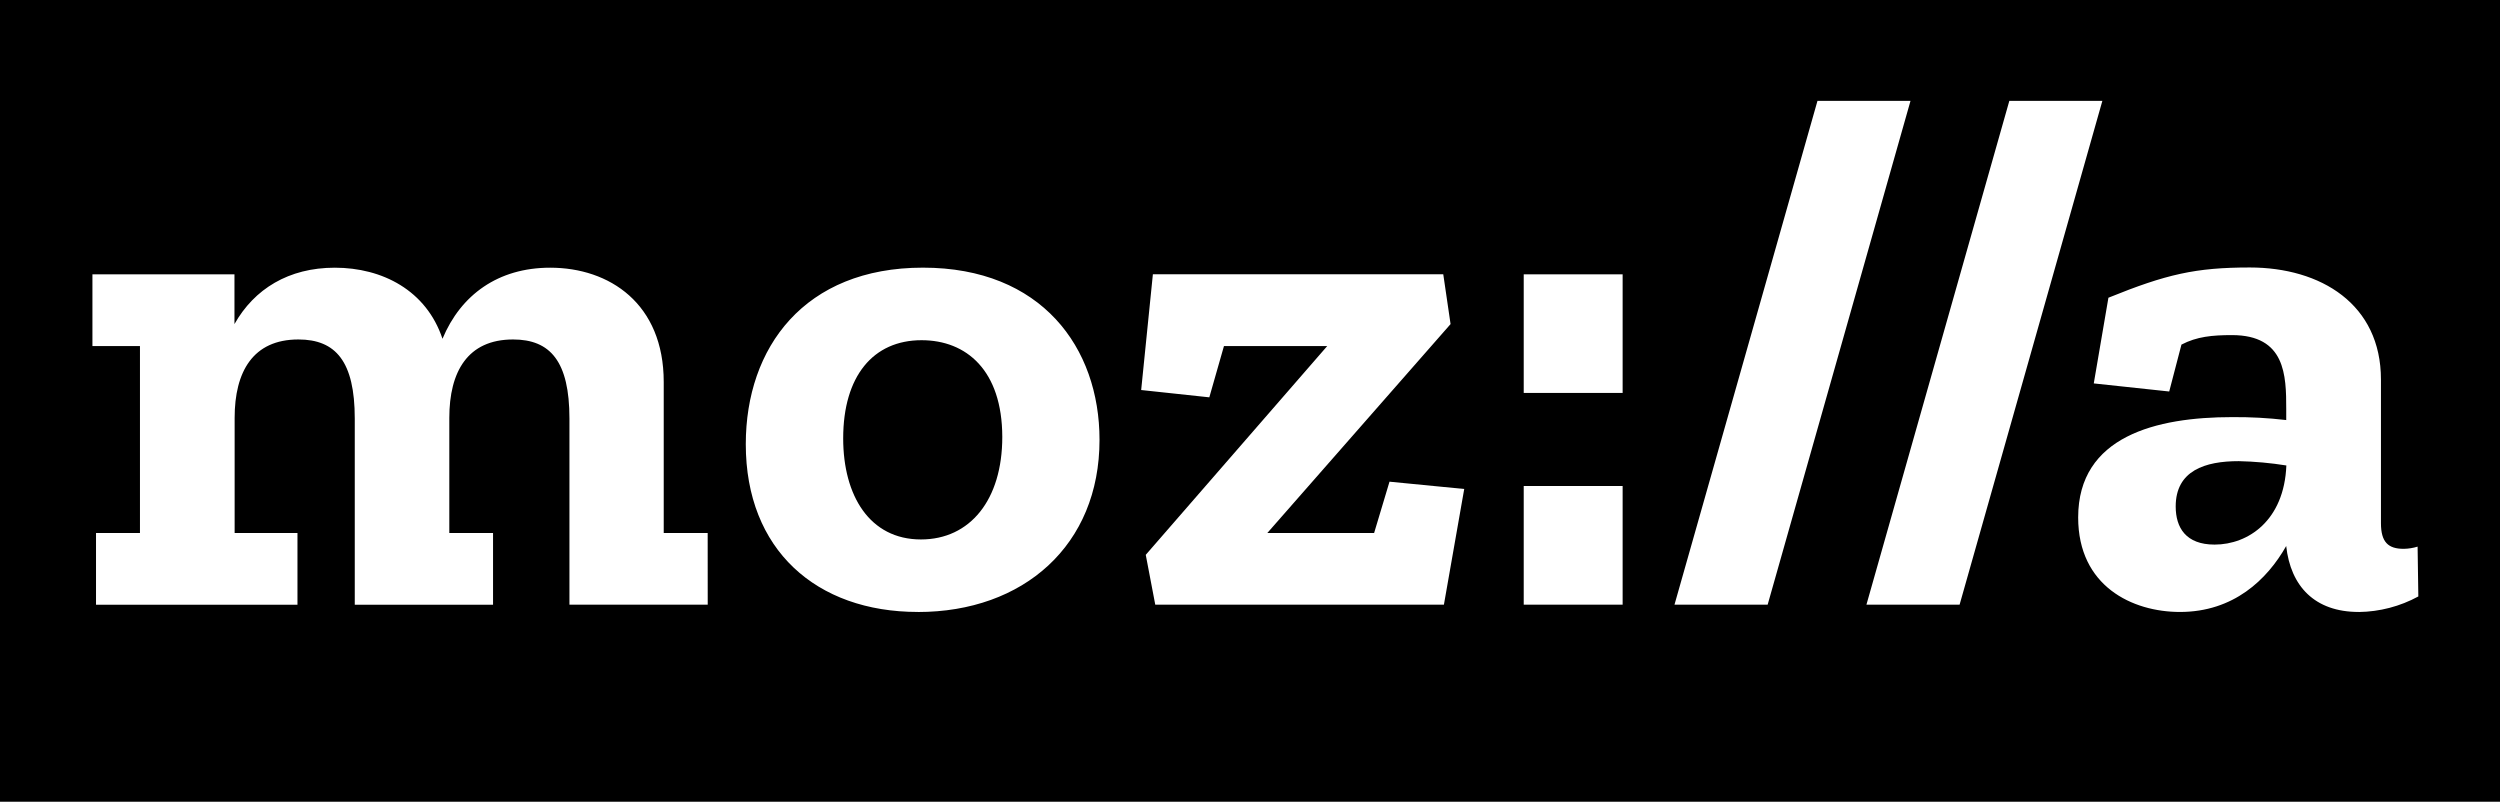
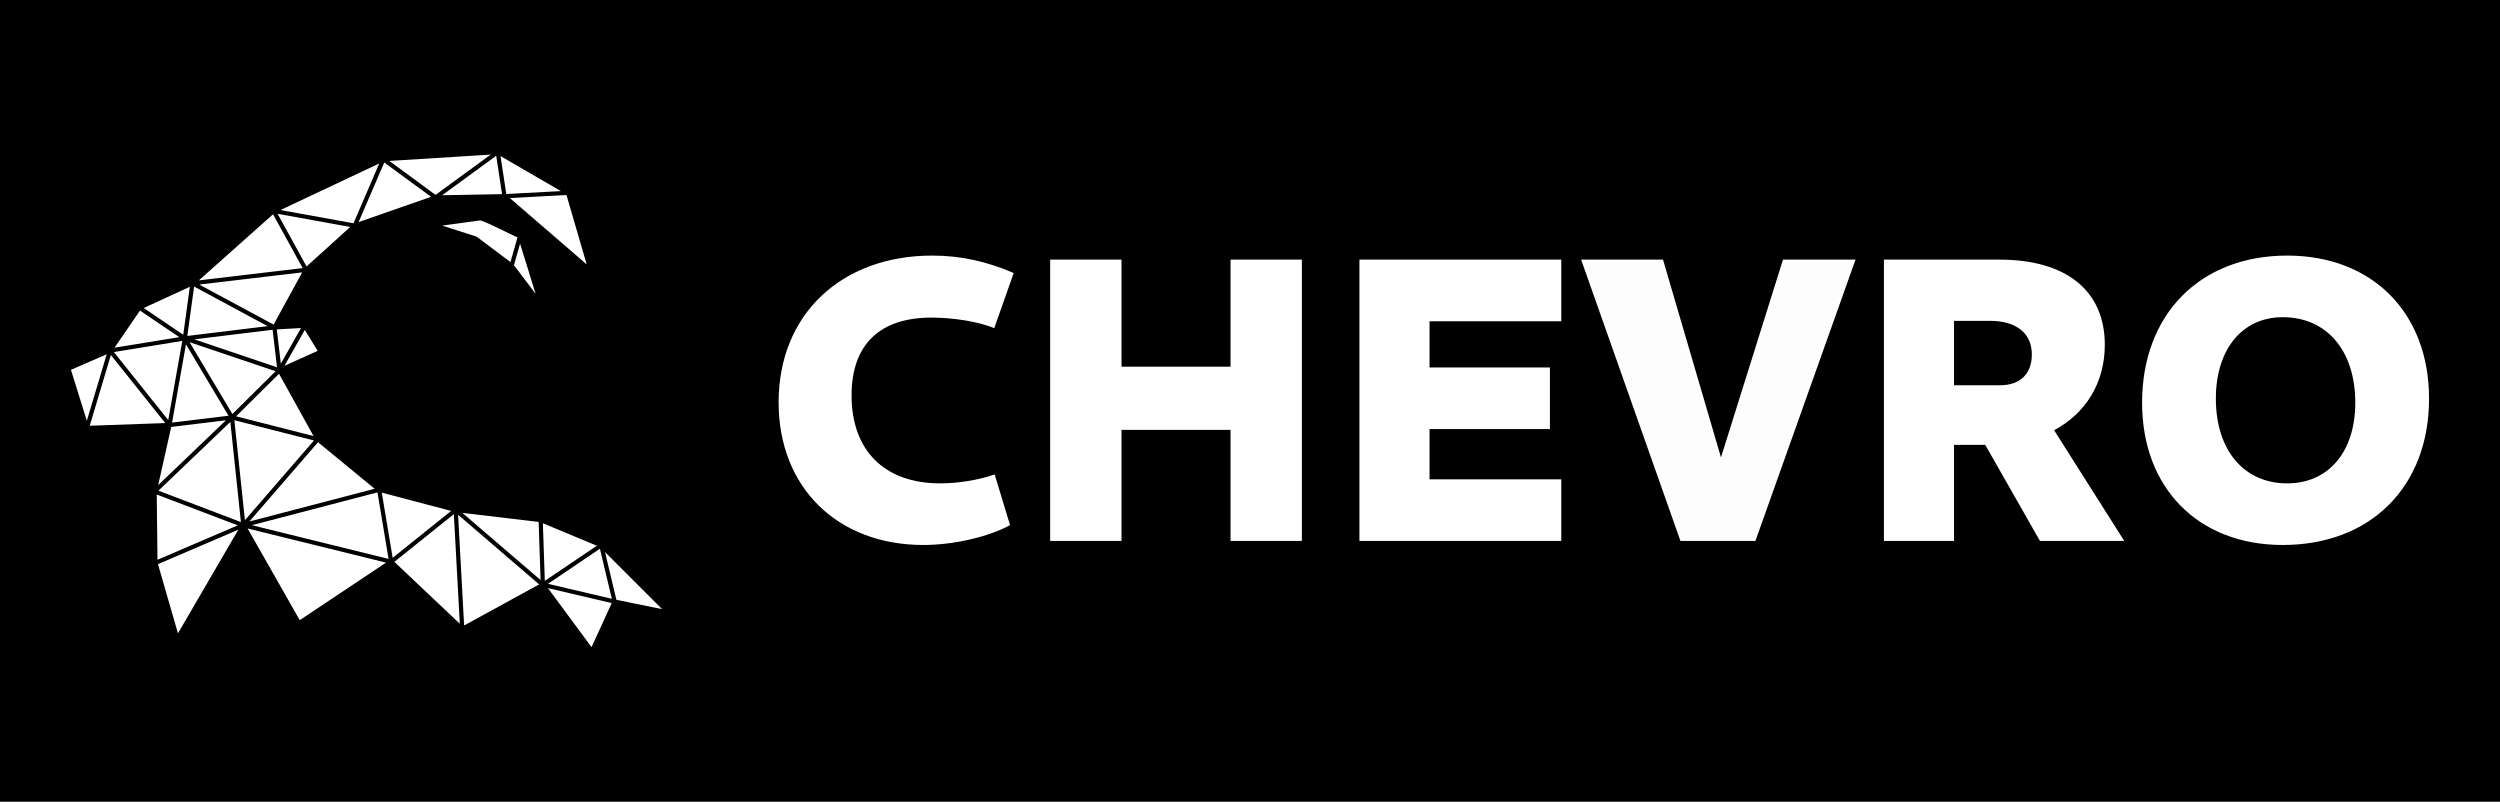
- <svg xmlns="http://www.w3.org/2000/svg" viewBox="0 0 578.55 185.54">
-   <path d="M503.5 117.21c0 4.92 2.37 8.82 9 8.82 7.8 0 16.11-5.6 16.61-18.31a80.86 80.86 0 0 0-11-1c-7.83-.01-14.61 2.19-14.61 10.49z" />
-   <path d="M0 0v185.54h578.55V0zm163.78 139.93h-32V96.87c0-13.22-4.41-18.31-13.05-18.31-10.51 0-14.75 7.46-14.75 18.14v26.64h10.12v16.61h-32V96.87c0-13.22-4.4-18.31-13.05-18.31-10.51 0-14.75 7.46-14.75 18.14v26.64h14.54v16.61H22.22v-16.61h10.17V80.09h-11V63.48h32.87V75c4.58-8.13 12.55-13.05 23.22-13.05 11 0 21.19 5.26 24.92 16.45 4.24-10.17 12.88-16.45 24.92-16.45 13.73 0 26.28 8.31 26.28 26.45v34.94h10.17zm48.65 1.69c-23.56 0-39.84-14.41-39.84-38.82 0-22.38 13.56-40.86 41-40.86s40.86 18.48 40.86 39.84c.02 24.42-17.61 39.85-42.02 39.85zm121.72-1.69h-66.8l-2.2-11.53 42-48.32h-23.9l-3.39 11.87-15.77-1.69 2.71-26.79H334L335.69 75l-42.4 48.34H318l3.56-11.87 17.29 1.69zm41.36 0h-22.89v-27.46h22.89zm0-49h-22.89V63.48h22.89zm12 49L420.6 23.34h21.53l-33.06 116.59zm44.42 0L465 23.34h21.53l-33.04 116.59zm113.92 1.69c-10.17 0-15.76-5.94-16.78-15.26-4.41 7.8-12.21 15.26-24.58 15.26-11 0-23.56-5.94-23.56-21.87 0-18.82 18.14-23.22 35.6-23.22a100.23 100.23 0 0 1 12.55.68v-2.54c0-7.8-.17-17.12-12.55-17.12-4.58 0-8.14.34-11.7 2.2L502 90.6l-17.46-1.87 3.39-19.83c13.39-5.43 20.17-7 32.72-7 16.45 0 30.35 8.48 30.35 25.94v33.23c0 4.41 1.69 5.94 5.26 5.94a11.5 11.5 0 0 0 3.22-.51l.17 11.53a29.57 29.57 0 0 1-13.77 3.6z" />
-   <path d="M213.27 78.73c-11.19 0-18.14 8.3-18.14 22.72 0 13.22 6.1 23.39 18 23.39 11.36 0 18.82-9.15 18.82-23.73-.03-15.43-8.33-22.38-18.68-22.38z" />
+ <svg xmlns="http://www.w3.org/2000/svg" viewBox="0 0 578.55 185.54" version="1.1" id="svg8">
+   <defs id="defs12" />
+   <g id="g1030-4" transform="translate(-381.6529,-545.4447)" style="fill:#ae0000;fill-opacity:1">
+     <path id="path4-1" style="fill:#000000;fill-opacity:1" d="M 528.271 73.404 C 527.099 73.404 525.976 73.519 524.912 73.744 C 523.848 73.969 522.84 74.303 521.895 74.74 C 520.949 75.177 520.067 75.716 519.252 76.352 C 518.437 76.987 517.69 77.718 517.016 78.539 C 516.341 79.36 515.739 80.271 515.217 81.264 C 514.695 82.257 514.252 83.332 513.893 84.484 C 513.534 85.636 513.259 86.864 513.074 88.162 C 512.889 89.46 512.795 90.827 512.795 92.258 C 512.795 93.747 512.895 95.169 513.092 96.52 C 513.288 97.87 513.581 99.148 513.963 100.346 C 514.345 101.544 514.815 102.663 515.371 103.695 C 515.927 104.728 516.567 105.672 517.285 106.525 C 518.003 107.378 518.799 108.139 519.668 108.799 C 520.537 109.459 521.479 110.019 522.488 110.473 C 523.497 110.926 524.573 111.274 525.711 111.508 C 526.848 111.741 528.048 111.861 529.303 111.861 C 530.499 111.861 531.642 111.748 532.727 111.525 C 533.811 111.303 534.838 110.973 535.801 110.541 C 536.764 110.109 537.662 109.575 538.492 108.947 C 539.322 108.319 540.084 107.597 540.77 106.785 C 541.455 105.973 542.067 105.073 542.598 104.09 C 543.129 103.107 543.578 102.041 543.943 100.9 C 544.308 99.759 544.587 98.542 544.775 97.256 C 544.963 95.97 545.061 94.614 545.061 93.195 C 545.061 91.695 544.957 90.26 544.758 88.898 C 544.558 87.537 544.263 86.246 543.875 85.037 C 543.487 83.828 543.008 82.699 542.443 81.656 C 541.879 80.614 541.23 79.659 540.5 78.797 C 539.77 77.935 538.96 77.167 538.076 76.5 C 537.192 75.833 536.234 75.267 535.207 74.809 C 534.18 74.35 533.086 73.998 531.928 73.762 C 530.77 73.525 529.549 73.404 528.271 73.404 z " transform="translate(381.6529,545.4447)" />
+     <path id="path1459" style="fill:#ae0000;fill-opacity:0" d="M 529.303 59.146 C 526.782 59.146 524.367 59.36 522.07 59.771 C 519.774 60.183 517.596 60.795 515.549 61.592 C 513.502 62.389 511.585 63.373 509.814 64.529 C 508.044 65.686 506.418 67.015 504.949 68.504 C 503.481 69.993 502.17 71.64 501.029 73.436 C 499.889 75.231 498.919 77.173 498.133 79.248 C 497.347 81.323 496.744 83.533 496.338 85.861 C 495.932 88.19 495.723 90.639 495.723 93.195 C 495.723 95.669 495.926 98.04 496.32 100.293 C 496.715 102.546 497.301 104.682 498.064 106.689 C 498.828 108.697 499.77 110.575 500.877 112.311 C 501.984 114.046 503.255 115.639 504.68 117.078 C 506.104 118.517 507.682 119.803 509.398 120.92 C 511.115 122.037 512.972 122.988 514.955 123.758 C 516.938 124.528 519.048 125.118 521.271 125.516 C 523.495 125.913 525.833 126.119 528.271 126.119 C 530.816 126.119 533.253 125.907 535.57 125.498 C 537.888 125.089 540.084 124.482 542.148 123.689 C 544.213 122.897 546.144 121.921 547.93 120.771 C 549.715 119.622 551.354 118.301 552.834 116.82 C 554.314 115.34 555.636 113.701 556.785 111.916 C 557.934 110.131 558.911 108.199 559.703 106.135 C 560.495 104.07 561.103 101.874 561.512 99.557 C 561.921 97.239 562.131 94.802 562.131 92.258 C 562.131 89.772 561.927 87.39 561.529 85.125 C 561.132 82.86 560.541 80.713 559.771 78.695 C 559.002 76.677 558.053 74.789 556.938 73.043 C 555.822 71.297 554.54 69.694 553.104 68.246 C 551.667 66.798 550.077 65.505 548.346 64.381 C 546.614 63.256 544.743 62.299 542.742 61.523 C 540.742 60.748 538.613 60.154 536.369 59.754 C 534.125 59.353 531.765 59.146 529.303 59.146 z M 528.271 73.404 C 529.549 73.404 530.77 73.525 531.928 73.762 C 533.086 73.998 534.18 74.35 535.207 74.809 C 536.234 75.267 537.192 75.833 538.076 76.5 C 538.96 77.167 539.77 77.935 540.5 78.797 C 541.23 79.659 541.879 80.614 542.443 81.656 C 543.008 82.699 543.487 83.828 543.875 85.037 C 544.263 86.246 544.558 87.537 544.758 88.898 C 544.957 90.26 545.061 91.695 545.061 93.195 C 545.061 94.614 544.963 95.97 544.775 97.256 C 544.587 98.542 544.308 99.759 543.943 100.9 C 543.578 102.041 543.129 103.107 542.598 104.09 C 542.067 105.073 541.455 105.973 540.77 106.785 C 540.084 107.597 539.322 108.319 538.492 108.947 C 537.662 109.575 536.764 110.109 535.801 110.541 C 534.838 110.973 533.811 111.303 532.727 111.525 C 531.642 111.748 530.499 111.861 529.303 111.861 C 528.048 111.861 526.848 111.741 525.711 111.508 C 524.573 111.274 523.497 110.926 522.488 110.473 C 521.479 110.019 520.537 109.459 519.668 108.799 C 518.799 108.139 518.003 107.378 517.285 106.525 C 516.567 105.672 515.927 104.728 515.371 103.695 C 514.815 102.663 514.345 101.544 513.963 100.346 C 513.581 99.148 513.288 97.87 513.092 96.52 C 512.895 95.169 512.795 93.747 512.795 92.258 C 512.795 90.827 512.889 89.46 513.074 88.162 C 513.259 86.864 513.534 85.636 513.893 84.484 C 514.252 83.332 514.695 82.257 515.217 81.264 C 515.739 80.271 516.341 79.36 517.016 78.539 C 517.69 77.718 518.437 76.987 519.252 76.352 C 520.067 75.716 520.949 75.177 521.895 74.74 C 522.84 74.303 523.848 73.969 524.912 73.744 C 525.976 73.519 527.099 73.404 528.271 73.404 z " transform="translate(381.6529,545.4447)" />
+     <path id="path1457" style="fill:#000000;fill-opacity:1" d="M 452.201 74.248 L 452.201 89.162 L 462.801 89.162 C 463.997 89.162 465.058 88.992 465.977 88.668 C 466.895 88.344 467.672 87.866 468.299 87.25 C 468.926 86.634 469.404 85.883 469.725 85.008 C 470.046 84.133 470.209 83.135 470.209 82.033 C 470.209 80.814 469.988 79.718 469.559 78.76 C 469.129 77.801 468.493 76.981 467.666 76.312 C 466.839 75.644 465.822 75.128 464.631 74.779 C 463.439 74.43 462.073 74.248 460.549 74.248 L 452.201 74.248 z " transform="translate(381.6529,545.4447)" />
+     <path id="path1464" style="fill:#ae0000;fill-opacity:0" d="M 435.975 60.084 L 435.975 125.18 L 452.201 125.18 L 452.201 102.951 L 459.424 102.951 L 472.086 125.18 L 491.596 125.18 L 475.369 99.574 C 477.198 98.589 478.845 97.41 480.287 96.059 C 481.729 94.707 482.966 93.184 483.975 91.508 C 484.983 89.831 485.763 88.002 486.291 86.041 C 486.819 84.08 487.094 81.987 487.094 79.783 C 487.094 78.212 486.952 76.726 486.676 75.328 C 486.4 73.93 485.989 72.62 485.447 71.402 C 484.906 70.184 484.234 69.059 483.438 68.027 C 482.641 66.996 481.72 66.059 480.68 65.221 C 479.639 64.382 478.479 63.643 477.205 63.004 C 475.931 62.365 474.542 61.827 473.045 61.395 C 471.548 60.962 469.942 60.635 468.232 60.416 C 466.523 60.197 464.712 60.084 462.801 60.084 L 435.975 60.084 z M 452.201 74.248 L 460.549 74.248 C 462.073 74.248 463.439 74.43 464.631 74.779 C 465.822 75.128 466.839 75.644 467.666 76.312 C 468.493 76.981 469.129 77.801 469.559 78.76 C 469.988 79.718 470.209 80.814 470.209 82.033 C 470.209 83.135 470.046 84.133 469.725 85.008 C 469.404 85.883 468.926 86.634 468.299 87.25 C 467.672 87.866 466.895 88.344 465.977 88.668 C 465.058 88.992 463.997 89.162 462.801 89.162 L 452.201 89.162 L 452.201 74.248 z " transform="translate(381.6529,545.4447)" />
+     <path id="path1462" style="fill:#ae0000;fill-opacity:0.01" d="M 365.906 60.084 L 388.887 125.18 L 406.24 125.18 L 429.408 60.084 L 412.617 60.084 L 398.268 105.857 L 384.854 60.084 L 365.906 60.084 z " transform="translate(381.6529,545.4447)" />
+     <path id="path1467" style="fill:#ae0000;fill-opacity:0" d="M 314.6 60.084 L 314.6 125.18 L 361.311 125.18 L 361.311 110.924 L 330.826 110.924 L 330.826 99.293 L 358.684 99.293 L 358.684 85.035 L 330.826 85.035 L 330.826 74.342 L 361.311 74.342 L 361.311 60.084 L 314.6 60.084 z " transform="translate(381.6529,545.4447)" />
+     <path id="path1470" style="fill:#ae0000;fill-opacity:0" d="M 243.031 60.084 L 243.031 125.18 L 259.541 125.18 L 259.541 99.48 L 284.771 99.48 L 284.771 125.18 L 301.279 125.18 L 301.279 60.084 L 284.771 60.084 L 284.771 84.848 L 259.541 84.848 L 259.541 60.084 L 243.031 60.084 z " transform="translate(381.6529,545.4447)" />
+     <path id="path1473" style="fill:#ae0000;fill-opacity:0" d="M 215.736 59.146 C 213.122 59.146 210.605 59.358 208.203 59.768 C 205.801 60.177 203.514 60.783 201.357 61.576 C 199.201 62.369 197.176 63.347 195.297 64.498 C 193.418 65.649 191.685 66.974 190.117 68.457 C 188.549 69.94 187.145 71.583 185.92 73.373 C 184.695 75.163 183.65 77.099 182.801 79.17 C 181.951 81.241 181.298 83.445 180.857 85.771 C 180.416 88.098 180.188 90.546 180.188 93.102 C 180.188 95.575 180.401 97.947 180.814 100.203 C 181.228 102.459 181.84 104.598 182.637 106.609 C 183.433 108.621 184.414 110.505 185.564 112.246 C 186.715 113.987 188.033 115.586 189.508 117.031 C 190.982 118.476 192.612 119.768 194.381 120.891 C 196.15 122.013 198.058 122.968 200.092 123.742 C 202.125 124.517 204.284 125.111 206.553 125.512 C 208.821 125.912 211.2 126.119 213.674 126.119 C 215.433 126.119 217.255 126.002 219.078 125.783 C 220.901 125.565 222.724 125.244 224.482 124.84 C 226.241 124.435 227.937 123.947 229.502 123.389 C 231.067 122.83 232.503 122.202 233.746 121.521 L 230.182 109.797 C 228.306 110.453 226.171 110.971 224.002 111.322 C 221.833 111.674 219.63 111.861 217.613 111.861 C 215.984 111.861 214.439 111.741 212.986 111.506 C 211.533 111.271 210.171 110.92 208.902 110.461 C 207.634 110.001 206.459 109.433 205.383 108.76 C 204.307 108.087 203.33 107.308 202.453 106.432 C 201.577 105.555 200.802 104.581 200.133 103.512 C 199.464 102.443 198.901 101.28 198.447 100.029 C 197.994 98.778 197.649 97.44 197.418 96.018 C 197.187 94.595 197.07 93.091 197.07 91.508 C 197.07 90.019 197.176 88.619 197.381 87.312 C 197.586 86.006 197.892 84.791 198.297 83.668 C 198.701 82.545 199.203 81.513 199.801 80.574 C 200.399 79.635 201.093 78.788 201.879 78.035 C 202.664 77.282 203.541 76.621 204.508 76.055 C 205.475 75.488 206.533 75.016 207.676 74.637 C 208.819 74.258 210.048 73.973 211.361 73.783 C 212.674 73.593 214.072 73.498 215.549 73.498 C 218.081 73.498 220.825 73.732 223.381 74.154 C 225.937 74.576 228.306 75.187 230.088 75.938 L 234.59 63.18 C 231.448 61.82 228.353 60.811 225.234 60.143 C 223.675 59.808 222.109 59.56 220.529 59.395 C 218.949 59.229 217.354 59.146 215.736 59.146 z " transform="translate(381.6529,545.4447)" />
+     <path id="path1476" style="fill:#ae0000;fill-opacity:0" d="M 126.805 136.104 L 136.896 149.762 C 138.451 146.364 140.008 142.966 141.562 139.568 C 136.643 138.413 131.724 137.259 126.805 136.104 z " transform="translate(381.6529,545.4447)" />
+     <path id="path1479" style="fill:#ae0000;fill-opacity:0" d="M 138.828 126.986 C 134.825 129.693 130.821 132.401 126.818 135.107 C 131.744 136.264 136.67 137.419 141.596 138.576 C 140.673 134.713 139.751 130.85 138.828 126.986 z " transform="translate(381.6529,545.4447)" />
+     <path id="path1482" style="fill:#ae0000;fill-opacity:0" d="M 140.01 127.75 C 140.891 131.438 141.772 135.128 142.652 138.816 C 146.175 139.532 149.7 140.247 153.223 140.963 C 148.819 136.559 144.414 132.154 140.01 127.75 z " transform="translate(381.6529,545.4447)" />
+     <path id="path1485" style="fill:#ae0000;fill-opacity:0" d="M 125.633 121.09 C 125.782 125.536 125.931 129.983 126.08 134.43 C 130.092 131.717 134.105 129.004 138.117 126.291 C 133.956 124.557 129.794 122.824 125.633 121.09 z " transform="translate(381.6529,545.4447)" />
+     <path id="path1488" style="fill:#ae0000;fill-opacity:0" d="M 106.992 118.686 C 113.028 123.869 119.065 129.051 125.102 134.234 C 124.951 129.751 124.801 125.267 124.65 120.783 C 118.765 120.084 112.878 119.385 106.992 118.686 z " transform="translate(381.6529,545.4447)" />
+     <path id="path1491" style="fill:#ae0000;fill-opacity:0" d="M 106.01 119.127 C 106.476 127.667 106.942 136.206 107.408 144.746 C 113.197 141.576 118.985 138.408 124.773 135.238 C 118.519 129.868 112.264 124.497 106.01 119.127 z " transform="translate(381.6529,545.4447)" />
+     <path id="path1494" style="fill:#ae0000;fill-opacity:0" d="M 105.027 118.986 C 100.44 122.666 95.853 126.346 91.266 130.025 C 96.314 134.801 101.364 139.576 106.412 144.352 C 105.951 135.897 105.489 127.441 105.027 118.986 z " transform="translate(381.6529,545.4447)" />
+     <path id="path1497" style="fill:#ae0000;fill-opacity:0" d="M 88.354 114.004 C 89.192 119.034 90.03 124.064 90.869 129.094 C 95.381 125.475 99.893 121.857 104.404 118.238 L 88.354 114.004 z " transform="translate(381.6529,545.4447)" />
+     <path id="path1500" style="fill:#ae0000;fill-opacity:0" d="M 87.355 113.947 C 77.668 116.478 67.981 119.008 58.293 121.539 C 68.837 124.141 79.38 126.742 89.924 129.344 L 87.355 113.947 z " transform="translate(381.6529,545.4447)" />
+     <path id="path1503" style="fill:#ae0000;fill-opacity:0" d="M 57.299 122.297 C 61.321 129.37 65.343 136.444 69.365 143.518 C 76.022 139.079 82.679 134.639 89.336 130.201 C 78.657 127.566 67.978 124.932 57.299 122.297 z " transform="translate(381.6529,545.4447)" />
+     <path id="path1506" style="fill:#ae0000;fill-opacity:0" d="M 55.154 122.582 C 48.955 125.24 42.755 127.897 36.557 130.555 C 38.099 135.892 39.642 141.231 41.184 146.568 C 45.84 138.573 50.497 130.578 55.154 122.582 z " transform="translate(381.6529,545.4447)" />
+     <path id="path1509" style="fill:#ae0000;fill-opacity:0" d="M 36.27 114.441 L 36.447 129.541 C 42.637 126.887 48.828 124.234 55.018 121.58 C 48.769 119.2 42.519 116.821 36.27 114.441 z " transform="translate(381.6529,545.4447)" />
+     <path id="path1512" style="fill:#ae0000;fill-opacity:0" d="M 73.596 102.34 C 68.301 108.455 63.006 114.57 57.711 120.686 C 67.375 118.161 77.037 115.636 86.701 113.111 C 82.333 109.521 77.964 105.931 73.596 102.34 z " transform="translate(381.6529,545.4447)" />
+     <path id="path1515" style="fill:#ae0000;fill-opacity:0" d="M 53.305 97.639 C 47.76 102.943 42.213 108.247 36.668 113.551 C 43.028 115.973 49.388 118.394 55.748 120.816 C 54.933 113.091 54.12 105.365 53.305 97.639 z " transform="translate(381.6529,545.4447)" />
+     <path id="path1518" style="fill:#ae0000;fill-opacity:0" d="M 54.24 97.246 C 55.054 104.96 55.868 112.673 56.682 120.387 C 62.006 114.238 67.33 108.088 72.654 101.939 C 66.516 100.375 60.378 98.811 54.24 97.246 z " transform="translate(381.6529,545.4447)" />
+     <path id="path1521" style="fill:#ae0000;fill-opacity:0" d="M 52.289 97.262 L 39.625 98.801 C 38.618 103.289 37.611 107.777 36.604 112.266 C 41.832 107.264 47.06 102.263 52.289 97.262 z " transform="translate(381.6529,545.4447)" />
+     <path id="path1524" style="fill:#ae0000;fill-opacity:0" d="M 64.568 86.5 C 61.258 89.781 57.947 93.061 54.637 96.342 C 60.613 97.865 66.588 99.389 72.564 100.912 C 69.899 96.108 67.234 91.304 64.568 86.5 z " transform="translate(381.6529,545.4447)" />
+     <path id="path1527" style="fill:#ae0000;fill-opacity:0" d="M 70.537 76.342 C 68.97 79.111 67.403 81.88 65.836 84.648 L 73.516 81.201 C 72.523 79.582 71.53 77.961 70.537 76.342 z " transform="translate(381.6529,545.4447)" />
+     <path id="path1530" style="fill:#ae0000;fill-opacity:0" d="M 43.033 79.676 L 39.82 97.795 L 52.883 96.209 C 49.6 90.698 46.316 85.186 43.033 79.676 z " transform="translate(381.6529,545.4447)" />
+     <path id="path1533" style="fill:#ae0000;fill-opacity:0" d="M 42.184 78.895 C 36.909 79.754 31.633 80.613 26.357 81.473 C 30.549 86.72 34.742 91.966 38.934 97.213 L 42.184 78.895 z " transform="translate(381.6529,545.4447)" />
+     <path id="path1536" style="fill:#ae0000;fill-opacity:0" d="M 25.658 82.156 L 20.766 98.525 C 26.591 98.319 32.415 98.112 38.24 97.906 C 34.046 92.657 29.852 87.406 25.658 82.156 z " transform="translate(381.6529,545.4447)" />
+     <path id="path1539" style="fill:#ae0000;fill-opacity:0" d="M 24.693 81.99 C 21.935 83.188 19.176 84.386 16.418 85.584 C 17.644 89.512 18.87 93.439 20.096 97.367 C 21.628 92.241 23.161 87.116 24.693 81.99 z " transform="translate(381.6529,545.4447)" />
+     <path id="path1542" style="fill:#ae0000;fill-opacity:0" d="M 43.875 79.188 L 53.783 95.818 C 57.115 92.516 60.447 89.213 63.779 85.91 C 57.145 83.669 50.509 81.429 43.875 79.188 z " transform="translate(381.6529,545.4447)" />
+     <path id="path1545" style="fill:#ae0000;fill-opacity:0" d="M 63.088 76.316 C 57.048 77.054 51.007 77.79 44.967 78.527 C 51.347 80.683 57.727 82.839 64.107 84.994 C 63.767 82.102 63.428 79.209 63.088 76.316 z " transform="translate(381.6529,545.4447)" />
+     <path id="path1548" style="fill:#ae0000;fill-opacity:0" d="M 69.658 75.92 C 67.791 76.024 65.924 76.127 64.057 76.23 C 64.368 78.876 64.679 81.521 64.99 84.166 C 66.546 81.417 68.102 78.669 69.658 75.92 z " transform="translate(381.6529,545.4447)" />
+     <path id="path1551" style="fill:#ae0000;fill-opacity:0" d="M 44.922 66.314 L 43.352 77.744 L 61.934 75.477 C 56.263 72.423 50.593 69.368 44.922 66.314 z " transform="translate(381.6529,545.4447)" />
+     <path id="path1554" style="fill:#ae0000;fill-opacity:0" d="M 43.932 66.367 L 33.26 71.279 L 42.406 77.463 L 43.932 66.367 z " transform="translate(381.6529,545.4447)" />
+     <path id="path1557" style="fill:#ae0000;fill-opacity:0" d="M 32.398 71.873 C 30.434 74.736 28.469 77.6 26.504 80.463 C 31.501 79.649 36.497 78.836 41.494 78.021 L 32.398 71.873 z " transform="translate(381.6529,545.4447)" />
+     <path id="path1560" style="fill:#ae0000;fill-opacity:0" d="M 69.932 63.035 C 61.995 63.976 54.06 64.915 46.123 65.855 C 51.855 68.942 57.586 72.029 63.318 75.115 L 69.932 63.035 z " transform="translate(381.6529,545.4447)" />
+     <path id="path1563" style="fill:#ae0000;fill-opacity:0" d="M 63.188 49.584 C 57.463 54.686 51.738 59.787 46.014 64.889 L 70.039 62.041 L 63.188 49.584 z " transform="translate(381.6529,545.4447)" />
+     <path id="path1566" style="fill:#ae0000;fill-opacity:0" d="M 64.238 49.475 C 66.473 53.538 68.709 57.603 70.943 61.666 C 74.31 58.618 77.676 55.571 81.043 52.523 C 75.441 51.508 69.84 50.49 64.238 49.475 z " transform="translate(381.6529,545.4447)" />
+     <path id="path1569" style="fill:#ae0000;fill-opacity:0" d="M 87.766 37.83 L 64.902 48.605 C 70.538 49.627 76.173 50.65 81.809 51.672 C 83.794 47.058 85.78 42.444 87.766 37.83 z " transform="translate(381.6529,545.4447)" />
+     <path id="path1572" style="fill:#ae0000;fill-opacity:0" d="M 88.928 37.598 C 86.948 42.197 84.968 46.797 82.988 51.396 C 88.577 49.446 94.167 47.495 99.756 45.545 L 88.928 37.598 z " transform="translate(381.6529,545.4447)" />
+     <path id="path1575" style="fill:#ae0000;fill-opacity:0" d="M 113.561 35.777 L 90.092 37.244 C 93.658 39.861 97.225 42.479 100.791 45.096 C 105.047 41.99 109.304 38.883 113.561 35.777 z " transform="translate(381.6529,545.4447)" />
+     <path id="path1578" style="fill:#ae0000;fill-opacity:0" d="M 114.834 36.053 C 110.663 39.096 106.493 42.14 102.322 45.184 L 116.188 44.93 L 114.834 36.053 z " transform="translate(381.6529,545.4447)" />
+     <path id="path1581" style="fill:#ae0000;fill-opacity:0" d="M 115.828 36.119 C 116.274 39.046 116.72 41.972 117.166 44.898 L 129.795 44.225 C 125.14 41.523 120.483 38.821 115.828 36.119 z " transform="translate(381.6529,545.4447)" />
+     <path id="path1584" style="fill:#ae0000;fill-opacity:0" d="M 131.094 45.131 L 117.986 45.83 C 123.916 50.95 129.845 56.07 135.775 61.189 L 131.094 45.131 z " transform="translate(381.6529,545.4447)" />
+     <path id="path1587" style="fill:#ae0000;fill-opacity:0" d="M 111.178 50.998 L 102.342 52.209 L 110.293 54.764 L 118.133 60.645 C 118.133 60.645 119.215 56.837 119.756 54.934 C 116.889 53.668 114.08 52.035 111.178 50.998 z " transform="translate(381.6529,545.4447)" />
+     <path id="path1590" style="fill:#ae0000;fill-opacity:0" d="M 120.357 56.381 C 119.886 58.04 119.413 59.7 118.941 61.359 C 120.613 63.575 122.285 65.79 123.957 68.006 C 122.757 64.131 121.557 60.256 120.357 56.381 z " transform="translate(381.6529,545.4447)" />
+     <path id="path1593" style="fill:#000000;fill-opacity:1" d="M 0 0 L 0 185.539 L 578.551 185.539 L 578.551 0 L 0 0 z M 113.561 35.777 C 109.304 38.883 105.047 41.99 100.791 45.096 C 97.225 42.479 93.658 39.861 90.092 37.244 L 113.561 35.777 z M 114.834 36.053 L 116.188 44.93 L 102.322 45.184 C 106.493 42.14 110.663 39.096 114.834 36.053 z M 115.828 36.119 C 120.483 38.821 125.14 41.523 129.795 44.225 L 117.166 44.898 C 116.72 41.972 116.274 39.046 115.828 36.119 z M 88.928 37.598 L 99.756 45.545 C 94.167 47.495 88.577 49.446 82.988 51.396 C 84.968 46.797 86.948 42.197 88.928 37.598 z M 87.766 37.83 C 85.78 42.444 83.794 47.058 81.809 51.672 C 76.173 50.65 70.538 49.627 64.902 48.605 L 87.766 37.83 z M 131.094 45.131 L 135.775 61.189 C 129.845 56.07 123.916 50.95 117.986 45.83 L 131.094 45.131 z M 64.238 49.475 C 69.84 50.49 75.441 51.508 81.043 52.523 C 77.676 55.571 74.31 58.618 70.943 61.666 C 68.709 57.603 66.473 53.538 64.238 49.475 z M 63.188 49.584 L 70.039 62.041 L 46.014 64.889 C 51.738 59.787 57.463 54.686 63.188 49.584 z M 111.178 50.998 C 114.08 52.035 116.889 53.668 119.756 54.934 C 119.215 56.837 118.133 60.645 118.133 60.645 L 110.293 54.764 L 102.342 52.209 L 111.178 50.998 z M 120.357 56.381 C 121.557 60.256 122.757 64.131 123.957 68.006 C 122.285 65.79 120.613 63.575 118.941 61.359 C 119.413 59.7 119.886 58.04 120.357 56.381 z M 215.736 59.146 C 217.354 59.146 218.949 59.229 220.529 59.395 C 222.109 59.56 223.675 59.808 225.234 60.143 C 228.353 60.811 231.448 61.82 234.59 63.18 L 230.088 75.938 C 228.306 75.187 225.937 74.576 223.381 74.154 C 220.825 73.732 218.081 73.498 215.549 73.498 C 214.072 73.498 212.674 73.593 211.361 73.783 C 210.048 73.973 208.819 74.258 207.676 74.637 C 206.533 75.016 205.475 75.488 204.508 76.055 C 203.541 76.621 202.664 77.282 201.879 78.035 C 201.093 78.788 200.399 79.635 199.801 80.574 C 199.203 81.513 198.701 82.545 198.297 83.668 C 197.892 84.791 197.586 86.006 197.381 87.312 C 197.176 88.619 197.07 90.019 197.07 91.508 C 197.07 93.091 197.187 94.595 197.418 96.018 C 197.649 97.44 197.994 98.778 198.447 100.029 C 198.901 101.28 199.464 102.443 200.133 103.512 C 200.802 104.581 201.577 105.555 202.453 106.432 C 203.33 107.308 204.307 108.087 205.383 108.76 C 206.459 109.433 207.634 110.001 208.902 110.461 C 210.171 110.92 211.533 111.271 212.986 111.506 C 214.439 111.741 215.984 111.861 217.613 111.861 C 219.63 111.861 221.833 111.674 224.002 111.322 C 226.171 110.971 228.306 110.453 230.182 109.797 L 233.746 121.521 C 232.503 122.202 231.067 122.83 229.502 123.389 C 227.937 123.947 226.241 124.435 224.482 124.84 C 222.724 125.244 220.901 125.565 219.078 125.783 C 217.255 126.002 215.433 126.119 213.674 126.119 C 211.2 126.119 208.821 125.912 206.553 125.512 C 204.284 125.111 202.125 124.517 200.092 123.742 C 198.058 122.968 196.15 122.013 194.381 120.891 C 192.612 119.768 190.982 118.476 189.508 117.031 C 188.033 115.586 186.715 113.987 185.564 112.246 C 184.414 110.505 183.433 108.621 182.637 106.609 C 181.84 104.598 181.228 102.459 180.814 100.203 C 180.401 97.948 180.188 95.575 180.188 93.102 C 180.188 90.546 180.416 88.098 180.857 85.771 C 181.298 83.445 181.951 81.241 182.801 79.17 C 183.65 77.099 184.695 75.163 185.92 73.373 C 187.145 71.583 188.549 69.94 190.117 68.457 C 191.685 66.974 193.418 65.649 195.297 64.498 C 197.176 63.347 199.201 62.369 201.357 61.576 C 203.514 60.783 205.801 60.177 208.203 59.768 C 210.605 59.358 213.122 59.146 215.736 59.146 z M 529.303 59.146 C 531.765 59.146 534.125 59.353 536.369 59.754 C 538.613 60.154 540.742 60.748 542.742 61.523 C 544.743 62.299 546.614 63.256 548.346 64.381 C 550.077 65.505 551.667 66.798 553.104 68.246 C 554.54 69.694 555.822 71.297 556.938 73.043 C 558.053 74.789 559.002 76.677 559.771 78.695 C 560.541 80.713 561.132 82.86 561.529 85.125 C 561.927 87.39 562.131 89.772 562.131 92.258 C 562.131 94.802 561.921 97.239 561.512 99.557 C 561.103 101.874 560.495 104.07 559.703 106.135 C 558.911 108.199 557.934 110.131 556.785 111.916 C 555.636 113.701 554.314 115.34 552.834 116.82 C 551.354 118.301 549.715 119.622 547.93 120.771 C 546.144 121.921 544.213 122.897 542.148 123.689 C 540.084 124.482 537.888 125.089 535.57 125.498 C 533.253 125.907 530.816 126.119 528.271 126.119 C 525.833 126.119 523.495 125.913 521.271 125.516 C 519.048 125.118 516.938 124.528 514.955 123.758 C 512.972 122.988 511.115 122.037 509.398 120.92 C 507.682 119.803 506.104 118.517 504.68 117.078 C 503.255 115.639 501.984 114.046 500.877 112.311 C 499.77 110.575 498.828 108.697 498.064 106.689 C 497.301 104.682 496.715 102.546 496.32 100.293 C 495.926 98.04 495.723 95.669 495.723 93.195 C 495.723 90.639 495.932 88.19 496.338 85.861 C 496.744 83.533 497.347 81.323 498.133 79.248 C 498.919 77.173 499.889 75.231 501.029 73.436 C 502.17 71.64 503.481 69.993 504.949 68.504 C 506.418 67.015 508.044 65.686 509.814 64.529 C 511.585 63.373 513.502 62.389 515.549 61.592 C 517.596 60.795 519.774 60.183 522.07 59.771 C 524.367 59.36 526.782 59.146 529.303 59.146 z M 243.031 60.084 L 259.541 60.084 L 259.541 84.848 L 284.771 84.848 L 284.771 60.084 L 301.279 60.084 L 301.279 125.18 L 284.771 125.18 L 284.771 99.48 L 259.541 99.48 L 259.541 125.18 L 243.031 125.18 L 243.031 60.084 z M 314.6 60.084 L 361.311 60.084 L 361.311 74.342 L 330.826 74.342 L 330.826 85.035 L 358.684 85.035 L 358.684 99.293 L 330.826 99.293 L 330.826 110.924 L 361.311 110.924 L 361.311 125.18 L 314.6 125.18 L 314.6 60.084 z M 365.906 60.084 L 384.854 60.084 L 398.268 105.857 L 412.617 60.084 L 429.408 60.084 L 406.24 125.18 L 388.887 125.18 L 365.906 60.084 z M 435.975 60.084 L 462.801 60.084 C 464.712 60.084 466.523 60.197 468.232 60.416 C 469.942 60.635 471.548 60.962 473.045 61.395 C 474.542 61.827 475.931 62.365 477.205 63.004 C 478.479 63.643 479.639 64.382 480.68 65.221 C 481.72 66.059 482.641 66.996 483.438 68.027 C 484.234 69.059 484.906 70.184 485.447 71.402 C 485.989 72.62 486.4 73.93 486.676 75.328 C 486.952 76.726 487.094 78.212 487.094 79.783 C 487.094 81.987 486.819 84.08 486.291 86.041 C 485.763 88.002 484.983 89.831 483.975 91.508 C 482.966 93.184 481.729 94.707 480.287 96.059 C 478.845 97.41 477.198 98.589 475.369 99.574 L 491.596 125.18 L 472.086 125.18 L 459.424 102.951 L 452.201 102.951 L 452.201 125.18 L 435.975 125.18 L 435.975 60.084 z M 69.932 63.035 L 63.318 75.115 C 57.586 72.029 51.855 68.942 46.123 65.855 C 54.06 64.915 61.995 63.976 69.932 63.035 z M 44.922 66.314 C 50.593 69.368 56.263 72.423 61.934 75.477 L 43.352 77.744 L 44.922 66.314 z M 43.932 66.367 L 42.406 77.463 L 33.26 71.279 L 43.932 66.367 z M 32.398 71.873 L 41.494 78.021 C 36.497 78.836 31.501 79.649 26.504 80.463 C 28.469 77.6 30.434 74.736 32.398 71.873 z M 69.658 75.92 C 68.102 78.669 66.546 81.417 64.99 84.166 C 64.679 81.521 64.368 78.876 64.057 76.23 C 65.924 76.127 67.791 76.024 69.658 75.92 z M 63.088 76.316 C 63.428 79.209 63.767 82.102 64.107 84.994 C 57.727 82.839 51.347 80.683 44.967 78.527 C 51.007 77.79 57.048 77.054 63.088 76.316 z M 70.537 76.342 C 71.53 77.961 72.523 79.582 73.516 81.201 L 65.836 84.648 C 67.403 81.88 68.97 79.111 70.537 76.342 z M 42.184 78.895 L 38.934 97.213 C 34.742 91.966 30.549 86.72 26.357 81.473 C 31.633 80.613 36.909 79.754 42.184 78.895 z M 43.875 79.188 C 50.509 81.429 57.145 83.669 63.779 85.91 C 60.447 89.213 57.115 92.516 53.783 95.818 L 43.875 79.188 z M 43.033 79.676 C 46.316 85.186 49.6 90.698 52.883 96.209 L 39.82 97.795 L 43.033 79.676 z M 24.693 81.99 C 23.161 87.116 21.628 92.241 20.096 97.367 C 18.87 93.439 17.644 89.512 16.418 85.584 C 19.176 84.386 21.935 83.188 24.693 81.99 z M 25.658 82.156 C 29.852 87.406 34.046 92.657 38.24 97.906 C 32.415 98.112 26.591 98.319 20.766 98.525 L 25.658 82.156 z M 64.568 86.5 C 67.234 91.304 69.899 96.108 72.564 100.912 C 66.588 99.389 60.613 97.865 54.637 96.342 C 57.947 93.061 61.258 89.781 64.568 86.5 z M 54.24 97.246 C 60.378 98.811 66.516 100.375 72.654 101.939 C 67.33 108.088 62.006 114.238 56.682 120.387 C 55.868 112.673 55.054 104.96 54.24 97.246 z M 52.289 97.262 C 47.06 102.263 41.832 107.264 36.604 112.266 C 37.611 107.777 38.618 103.289 39.625 98.801 L 52.289 97.262 z M 53.305 97.639 C 54.12 105.365 54.933 113.091 55.748 120.816 C 49.388 118.394 43.028 115.973 36.668 113.551 C 42.213 108.247 47.76 102.943 53.305 97.639 z M 73.596 102.34 C 77.964 105.931 82.333 109.521 86.701 113.111 C 77.037 115.636 67.375 118.161 57.711 120.686 C 63.006 114.57 68.301 108.455 73.596 102.34 z M 87.355 113.947 L 89.924 129.344 C 79.38 126.742 68.837 124.141 58.293 121.539 C 67.981 119.008 77.668 116.478 87.355 113.947 z M 88.354 114.004 L 104.404 118.238 C 99.892 121.857 95.381 125.475 90.869 129.094 C 90.03 124.064 89.192 119.034 88.354 114.004 z M 36.27 114.441 C 42.519 116.821 48.769 119.2 55.018 121.58 C 48.828 124.234 42.637 126.887 36.447 129.541 L 36.27 114.441 z M 106.992 118.686 C 112.878 119.385 118.765 120.084 124.65 120.783 C 124.801 125.267 124.951 129.751 125.102 134.234 C 119.065 129.051 113.028 123.869 106.992 118.686 z M 105.027 118.986 C 105.489 127.441 105.951 135.897 106.412 144.352 C 101.364 139.576 96.314 134.801 91.266 130.025 C 95.853 126.346 100.44 122.666 105.027 118.986 z M 106.01 119.127 C 112.264 124.497 118.519 129.868 124.773 135.238 C 118.985 138.408 113.197 141.576 107.408 144.746 C 106.942 136.206 106.476 127.667 106.01 119.127 z M 125.633 121.09 C 129.794 122.824 133.956 124.557 138.117 126.291 C 134.105 129.004 130.092 131.717 126.08 134.43 C 125.931 129.983 125.782 125.536 125.633 121.09 z M 57.299 122.297 C 67.978 124.932 78.657 127.566 89.336 130.201 C 82.679 134.639 76.022 139.079 69.365 143.518 C 65.343 136.444 61.321 129.37 57.299 122.297 z M 55.154 122.582 C 50.497 130.578 45.84 138.573 41.184 146.568 C 39.642 141.231 38.099 135.892 36.557 130.555 C 42.755 127.897 48.955 125.24 55.154 122.582 z M 138.828 126.986 C 139.751 130.85 140.673 134.713 141.596 138.576 C 136.67 137.419 131.744 136.264 126.818 135.107 C 130.821 132.401 134.825 129.693 138.828 126.986 z M 140.01 127.75 C 144.414 132.154 148.819 136.559 153.223 140.963 C 149.7 140.247 146.175 139.532 142.652 138.816 C 141.772 135.128 140.891 131.438 140.01 127.75 z M 126.805 136.104 C 131.724 137.259 136.643 138.413 141.562 139.568 C 140.008 142.966 138.451 146.364 136.896 149.762 L 126.805 136.104 z " transform="translate(381.6529,545.4447)" />
+   </g>
+   <g id="layer1" transform="matrix(0.5700159,0,0,0.5700159,0.4487567,19.8081)">
+     <g id="g11546" transform="matrix(0.4270314,0,0,0.4270314,-561.5819,59.52307)" style="fill:#000000;fill-opacity:1" />
+     <g aria-label="CHEVRO" id="text1647" style="font-style:normal;font-variant:normal;font-weight:800;font-stretch:normal;font-size:164.553px;line-height:1.25;font-family:Cantarell;-inkscape-font-specification:'Cantarell, Ultra-Bold';font-variant-ligatures:normal;font-variant-caps:normal;font-variant-numeric:normal;font-variant-east-asian:normal;fill:#000000;fill-opacity:1;stroke:none;stroke-width:4.114" />
+   </g>
</svg>
